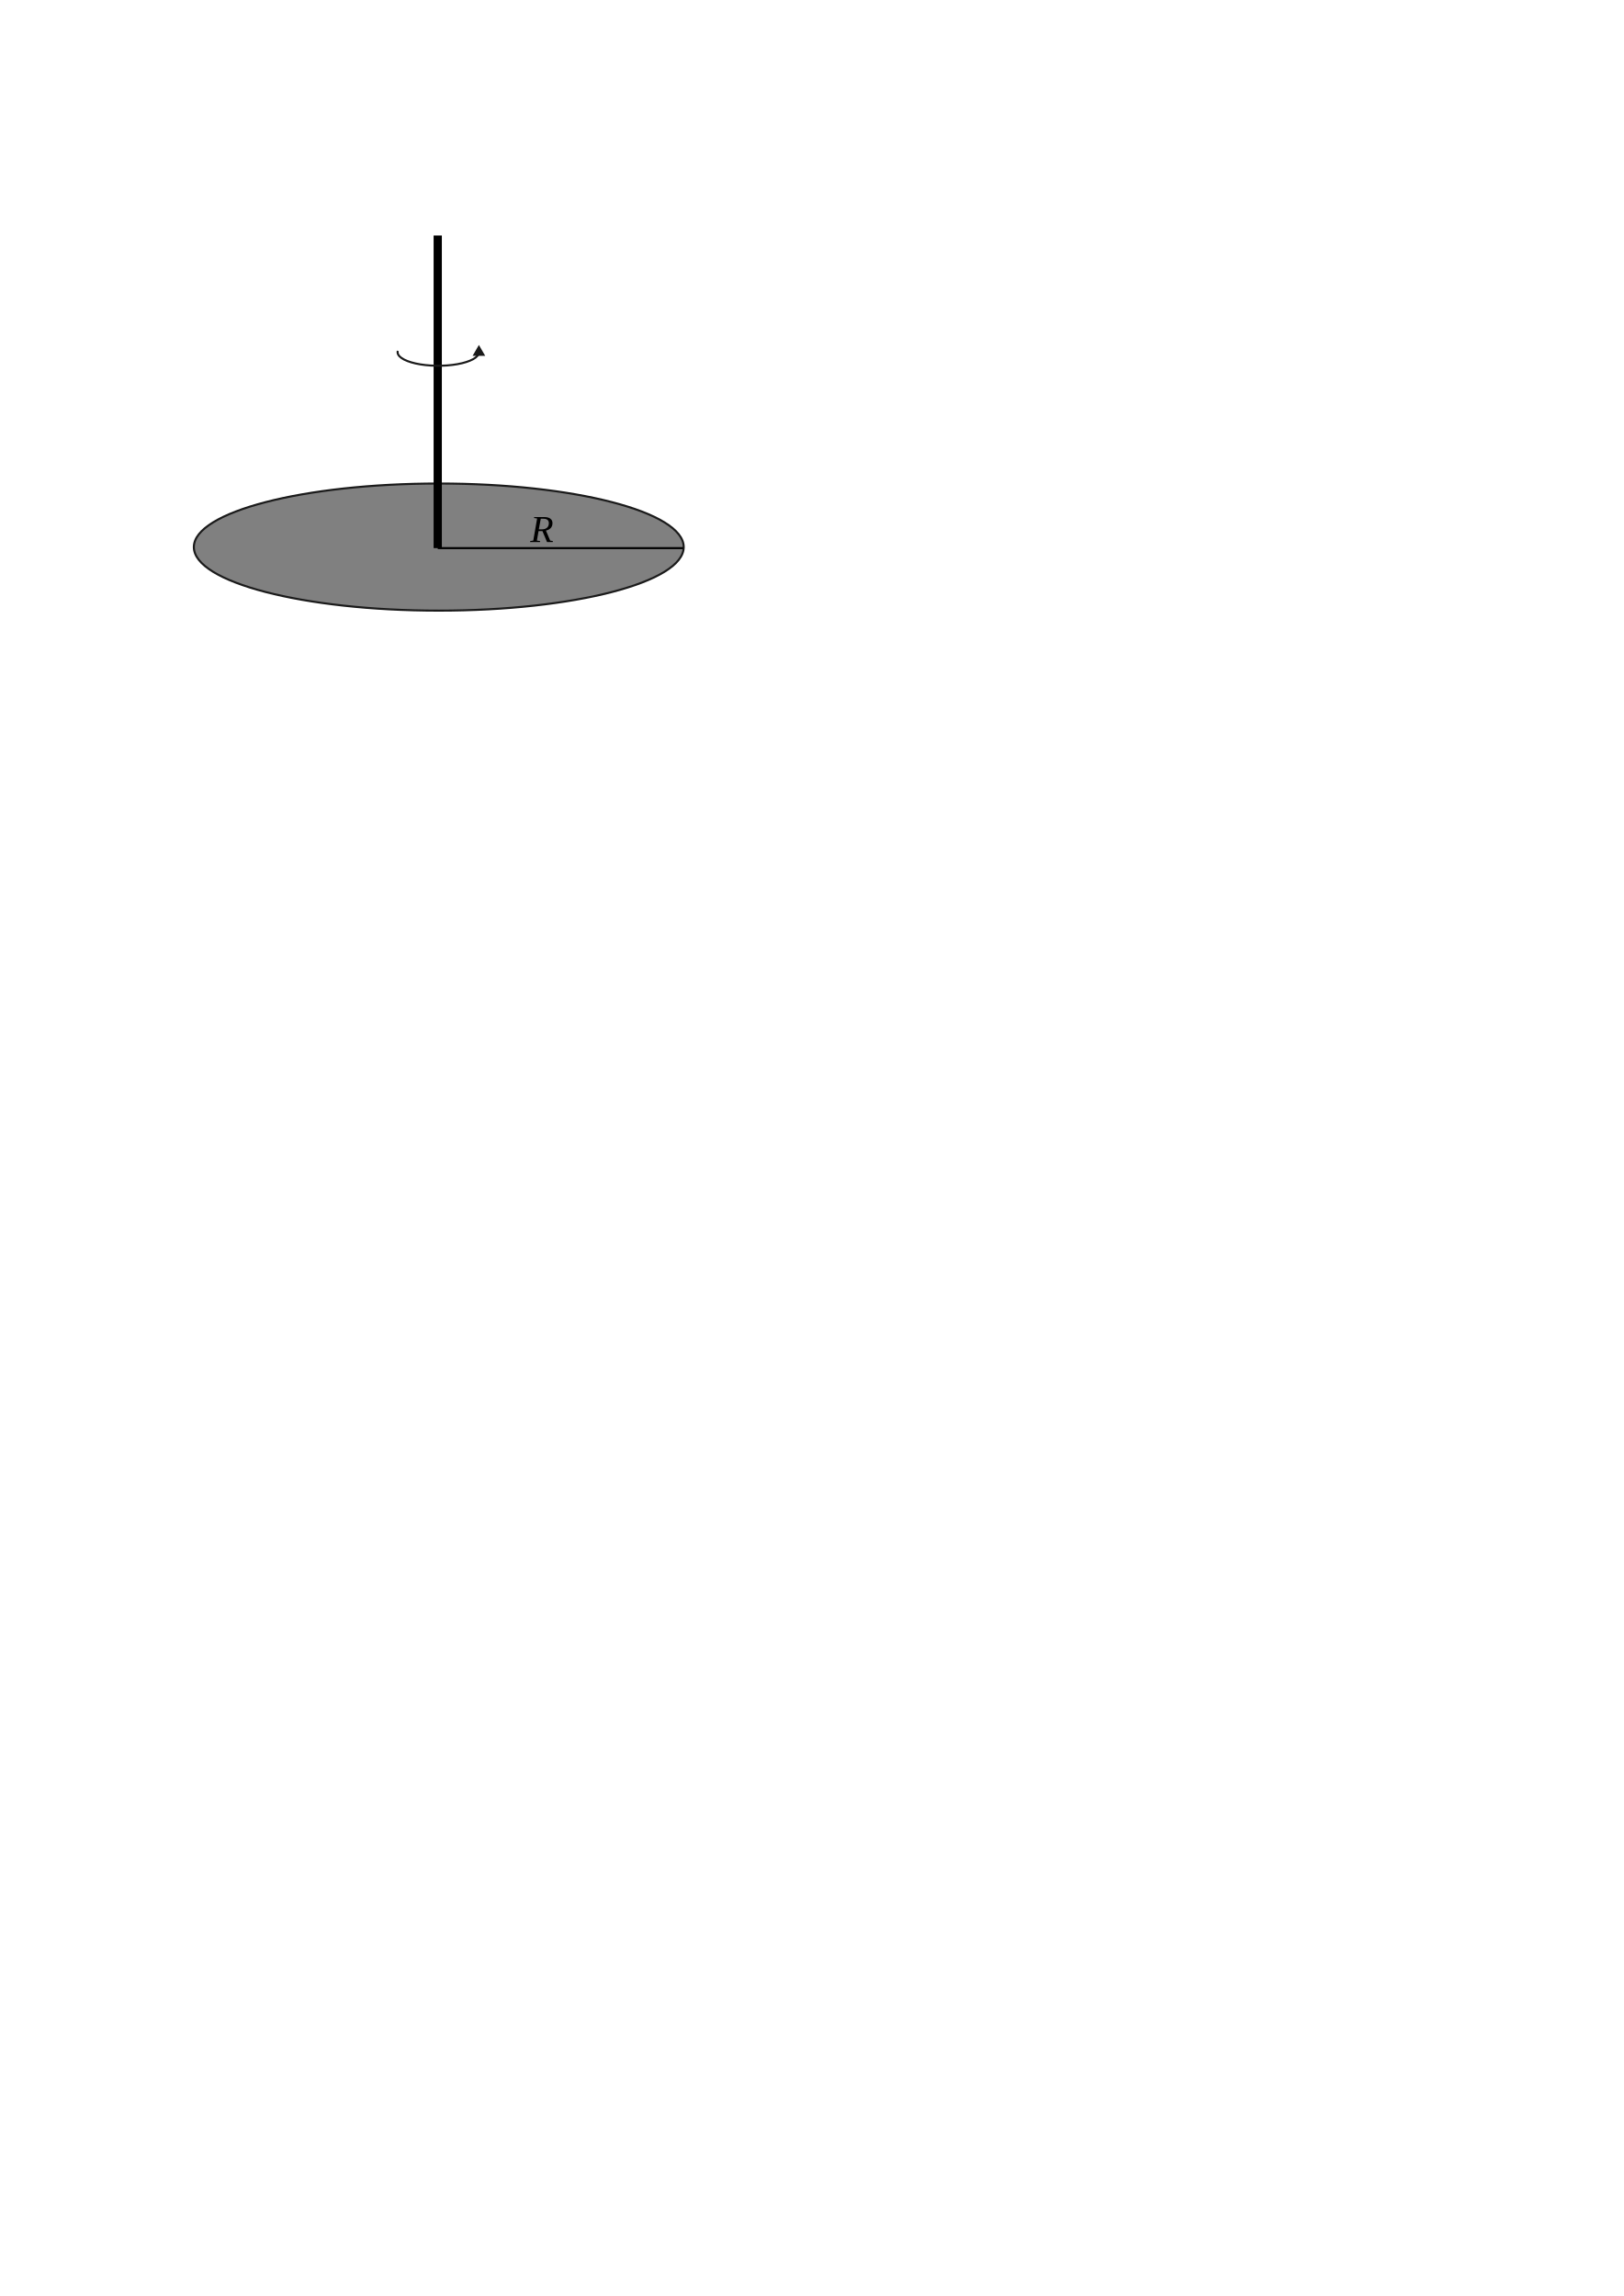
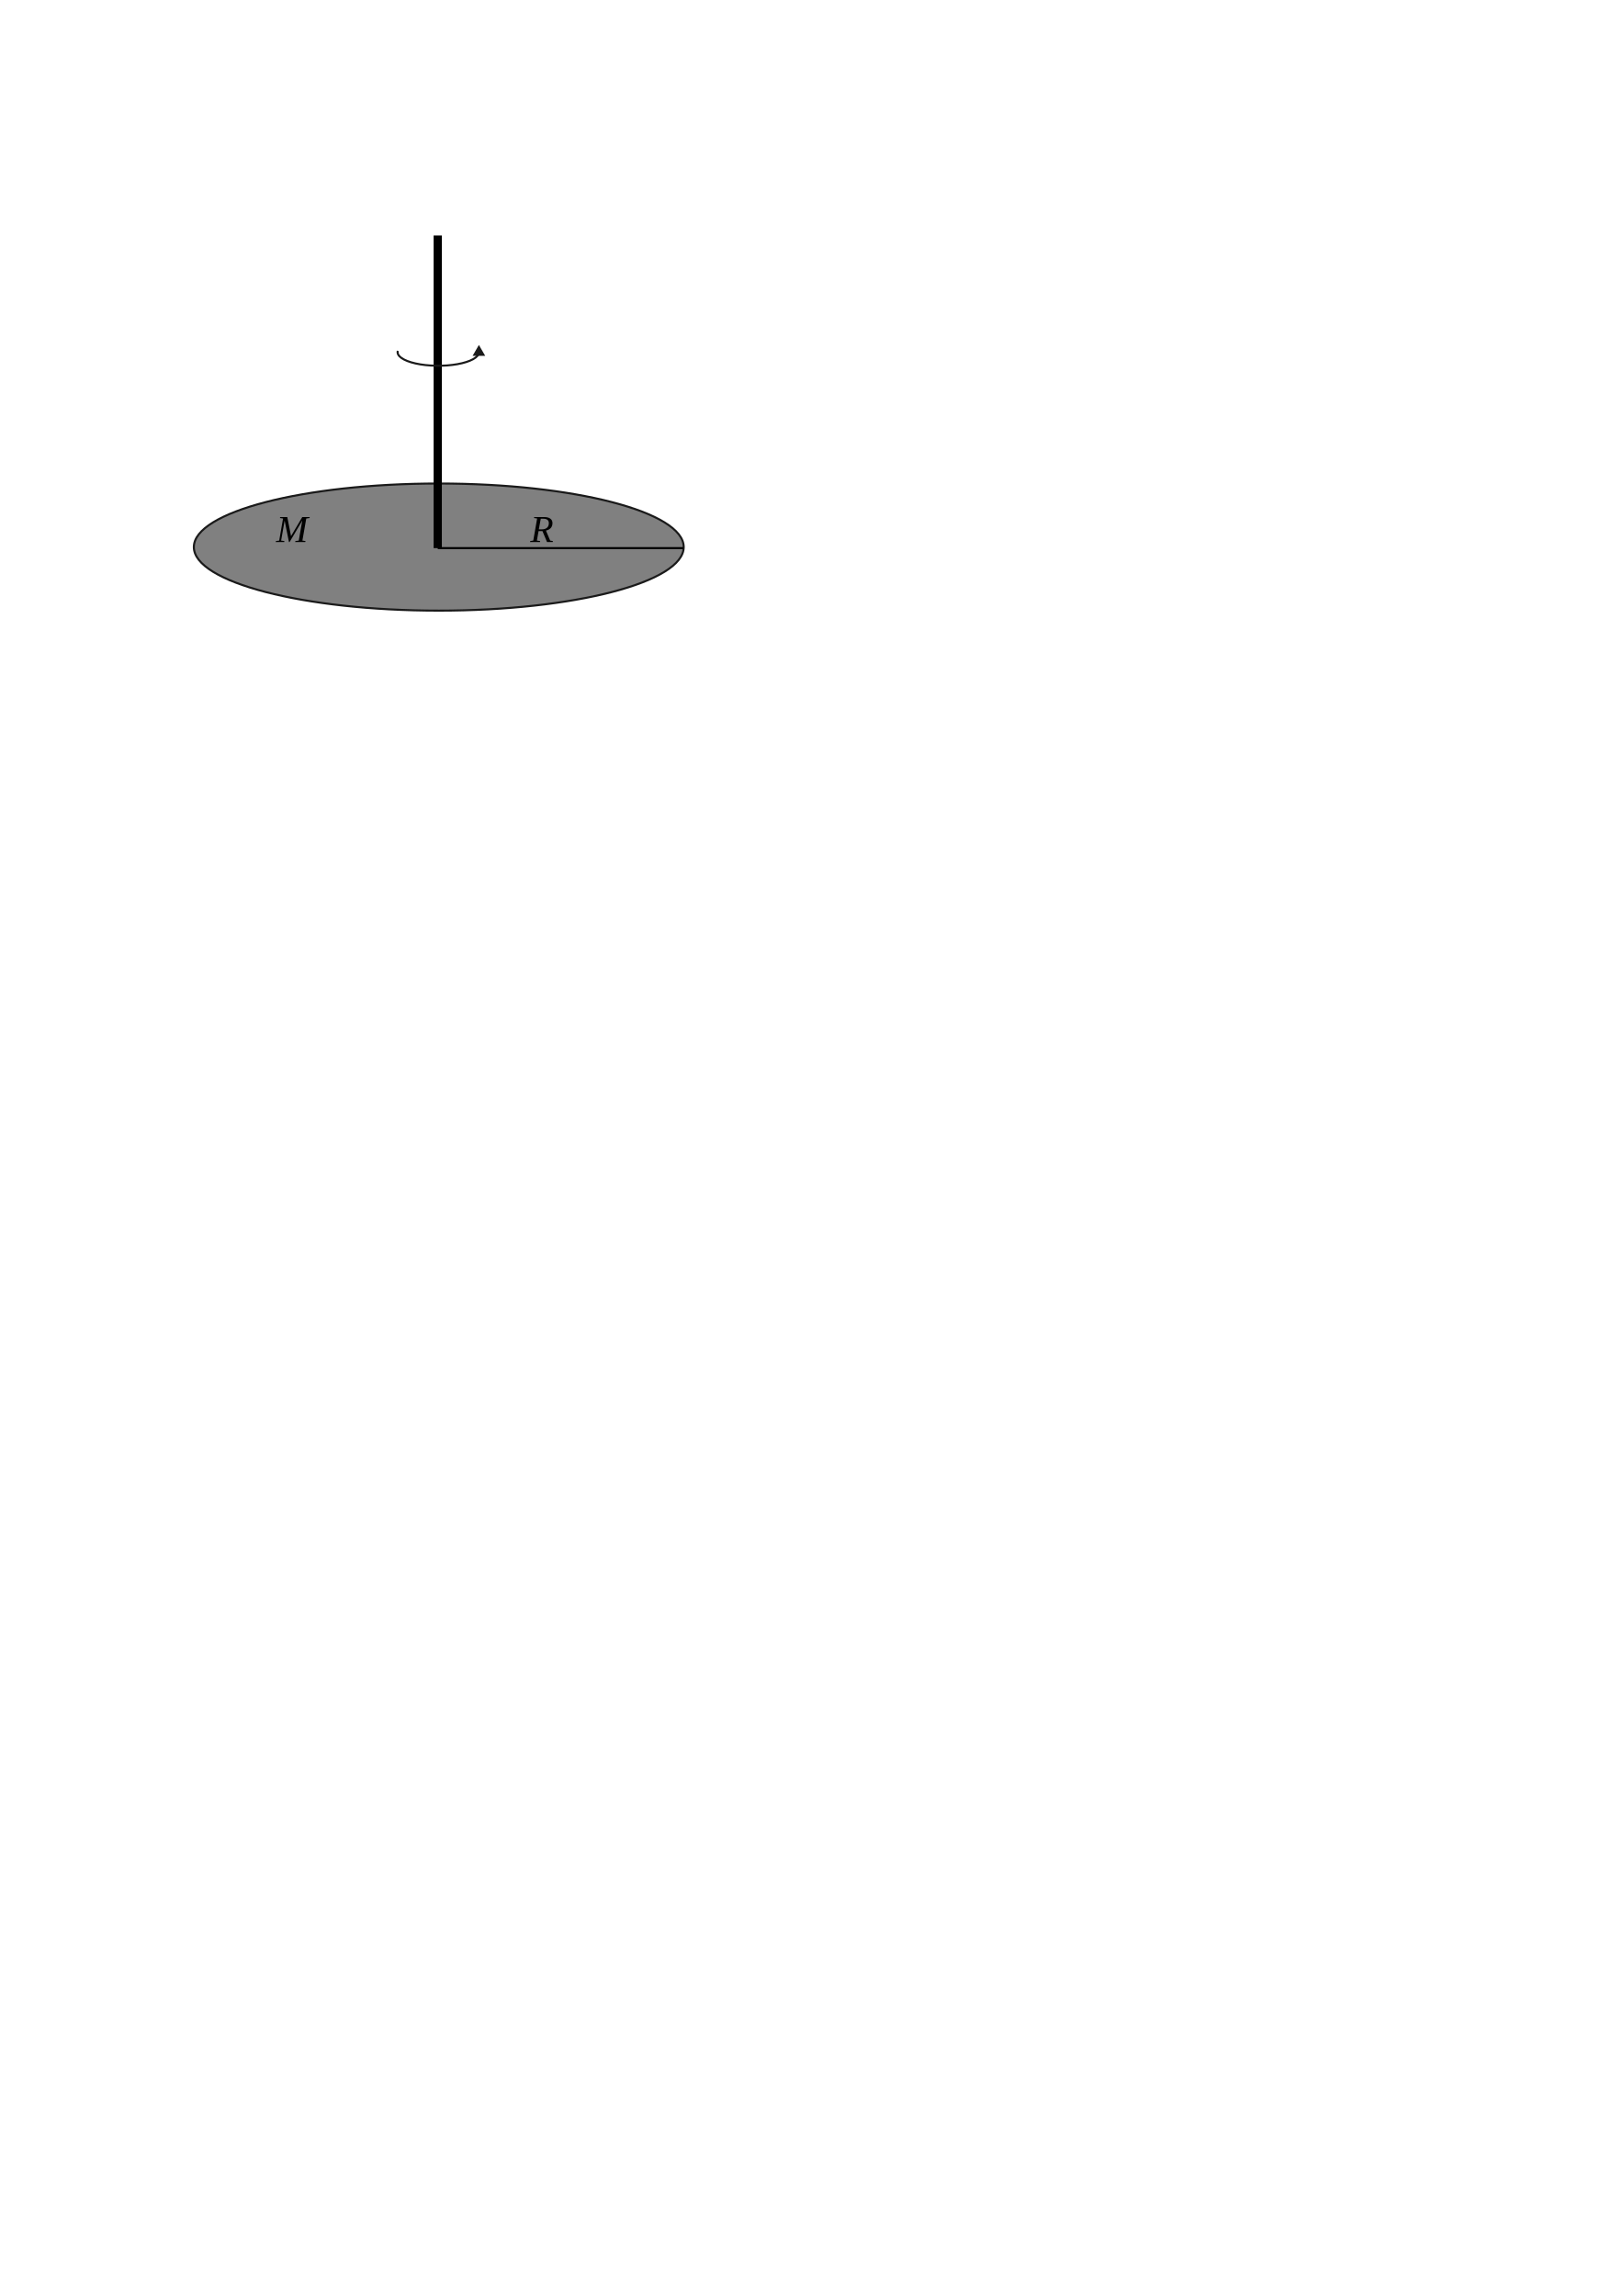
<svg xmlns="http://www.w3.org/2000/svg" width="210mm" height="297mm" viewBox="0 0 210 297" version="1.1" id="svg1">
  <defs id="defs1">
    <marker style="overflow:visible" id="Triangle" refX="0" refY="0" orient="auto-start-reverse" markerWidth="1" markerHeight="1" viewBox="0 0 1 1" preserveAspectRatio="xMidYMid">
      <path transform="scale(0.5)" style="fill:context-stroke;fill-rule:evenodd;stroke:context-stroke;stroke-width:1pt" d="M 5.77,0 -2.88,5 V -5 Z" id="path135" />
    </marker>
  </defs>
  <g id="layer1">
    <ellipse style="fill:#808080;stroke:#1a1a1a;stroke-width:0.265;stroke-linejoin:round;stroke-dasharray:none" id="path1" cx="56.749" cy="70.767" rx="31.677" ry="8.222" />
    <path style="fill:none;stroke:#000000;stroke-width:1.065;stroke-linecap:butt;stroke-linejoin:miter;stroke-opacity:1;stroke-dasharray:none" d="M 56.614,70.902 V 30.464" id="path2" />
    <path style="fill:none;stroke:#1a1a1a;stroke-width:0.265;stroke-linejoin:round;stroke-dasharray:none;marker-start:url(#Triangle)" id="path3" d="m 61.938,45.561 a 5.257,1.752 0 0 1 -2.781,1.546 5.257,1.752 0 0 1 -5.401,-0.09 5.257,1.752 0 0 1 -2.306,-1.63" />
    <path style="fill:none;stroke:#000000;stroke-width:0.265px;stroke-linecap:butt;stroke-linejoin:miter;stroke-opacity:1" d="m 56.614,70.902 h 31.75" id="path4" />
    <text xml:space="preserve" style="font-style:italic;font-size:4.939px;line-height:1.25;font-family:'Times New Roman';-inkscape-font-specification:'Times New Roman, Italic';font-variant-ligatures:none;stroke-width:0.265" x="68.577" y="70.115" id="text4">
      <tspan id="tspan4" style="stroke-width:0.265" x="68.577" y="70.115">R</tspan>
    </text>
+     <text xml:space="preserve" style="font-style:italic;font-size:4.939px;line-height:1.25;font-family:'Times New Roman';-inkscape-font-specification:'Times New Roman, Italic';font-variant-ligatures:none;stroke-width:0.265" x="35.719" y="70.115" id="text5">
+       <tspan id="tspan5" style="stroke-width:0.265" x="35.719" y="70.115">M</tspan>
+     </text>
  </g>
</svg>
